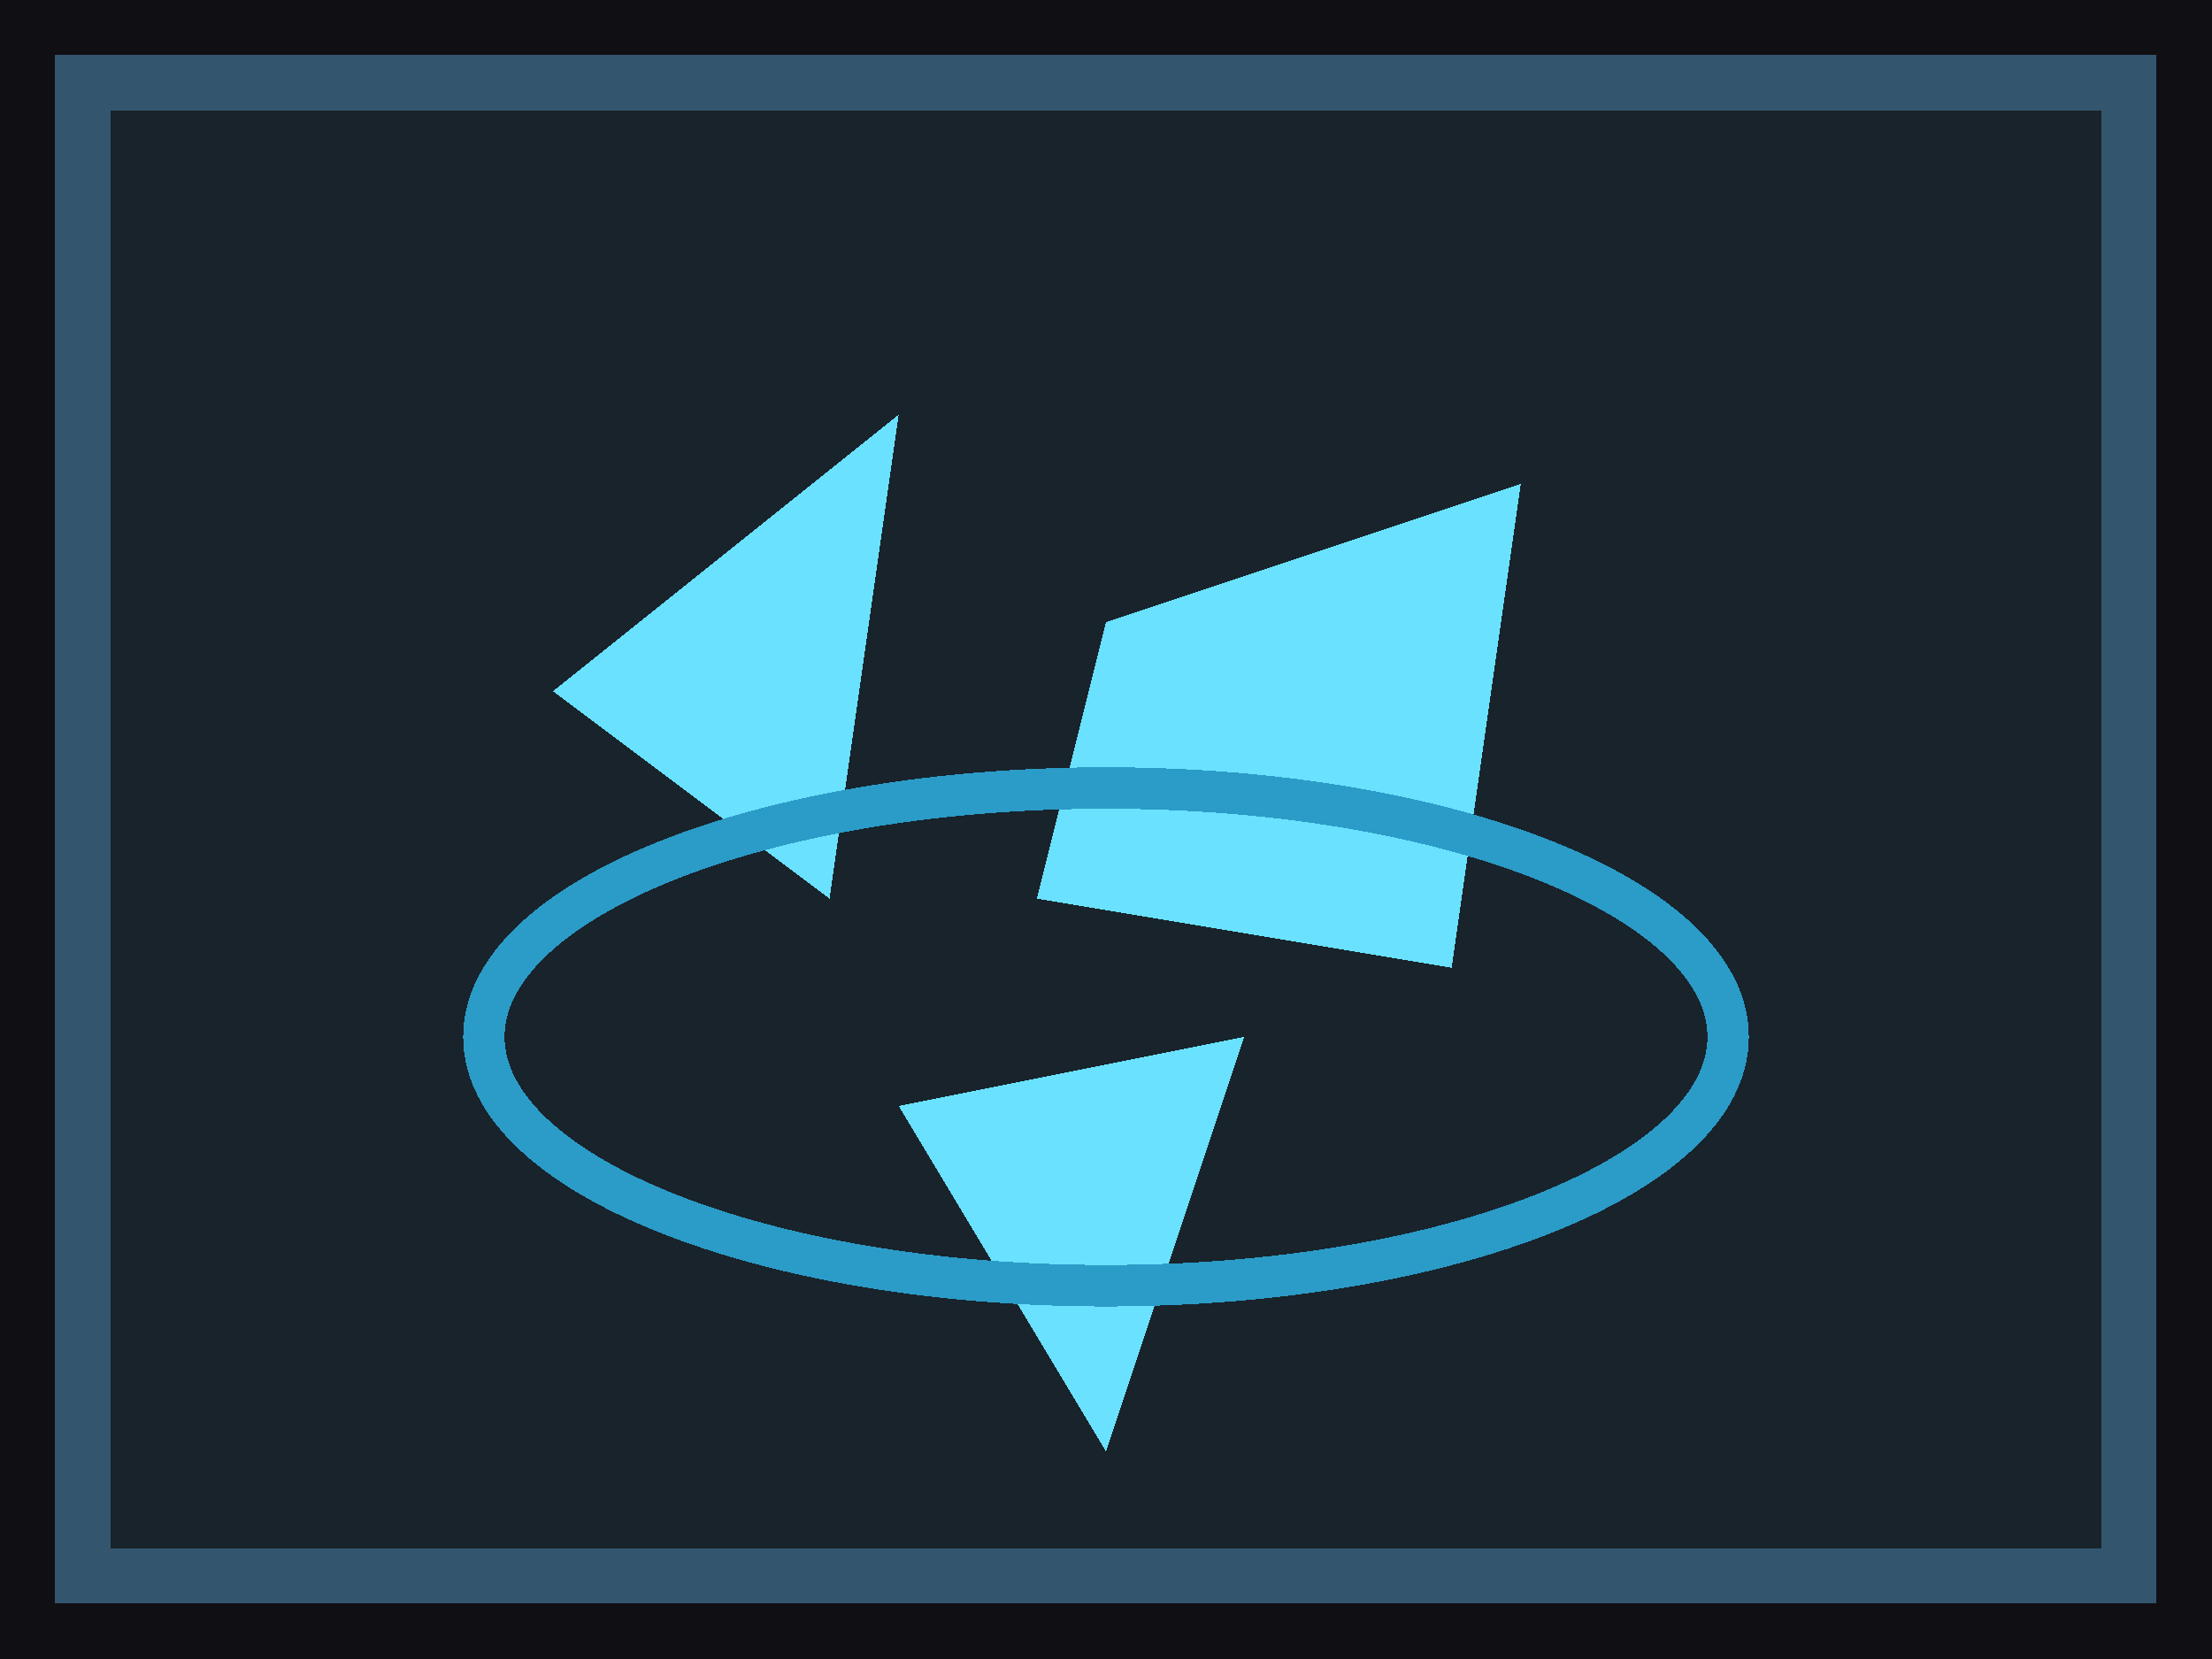
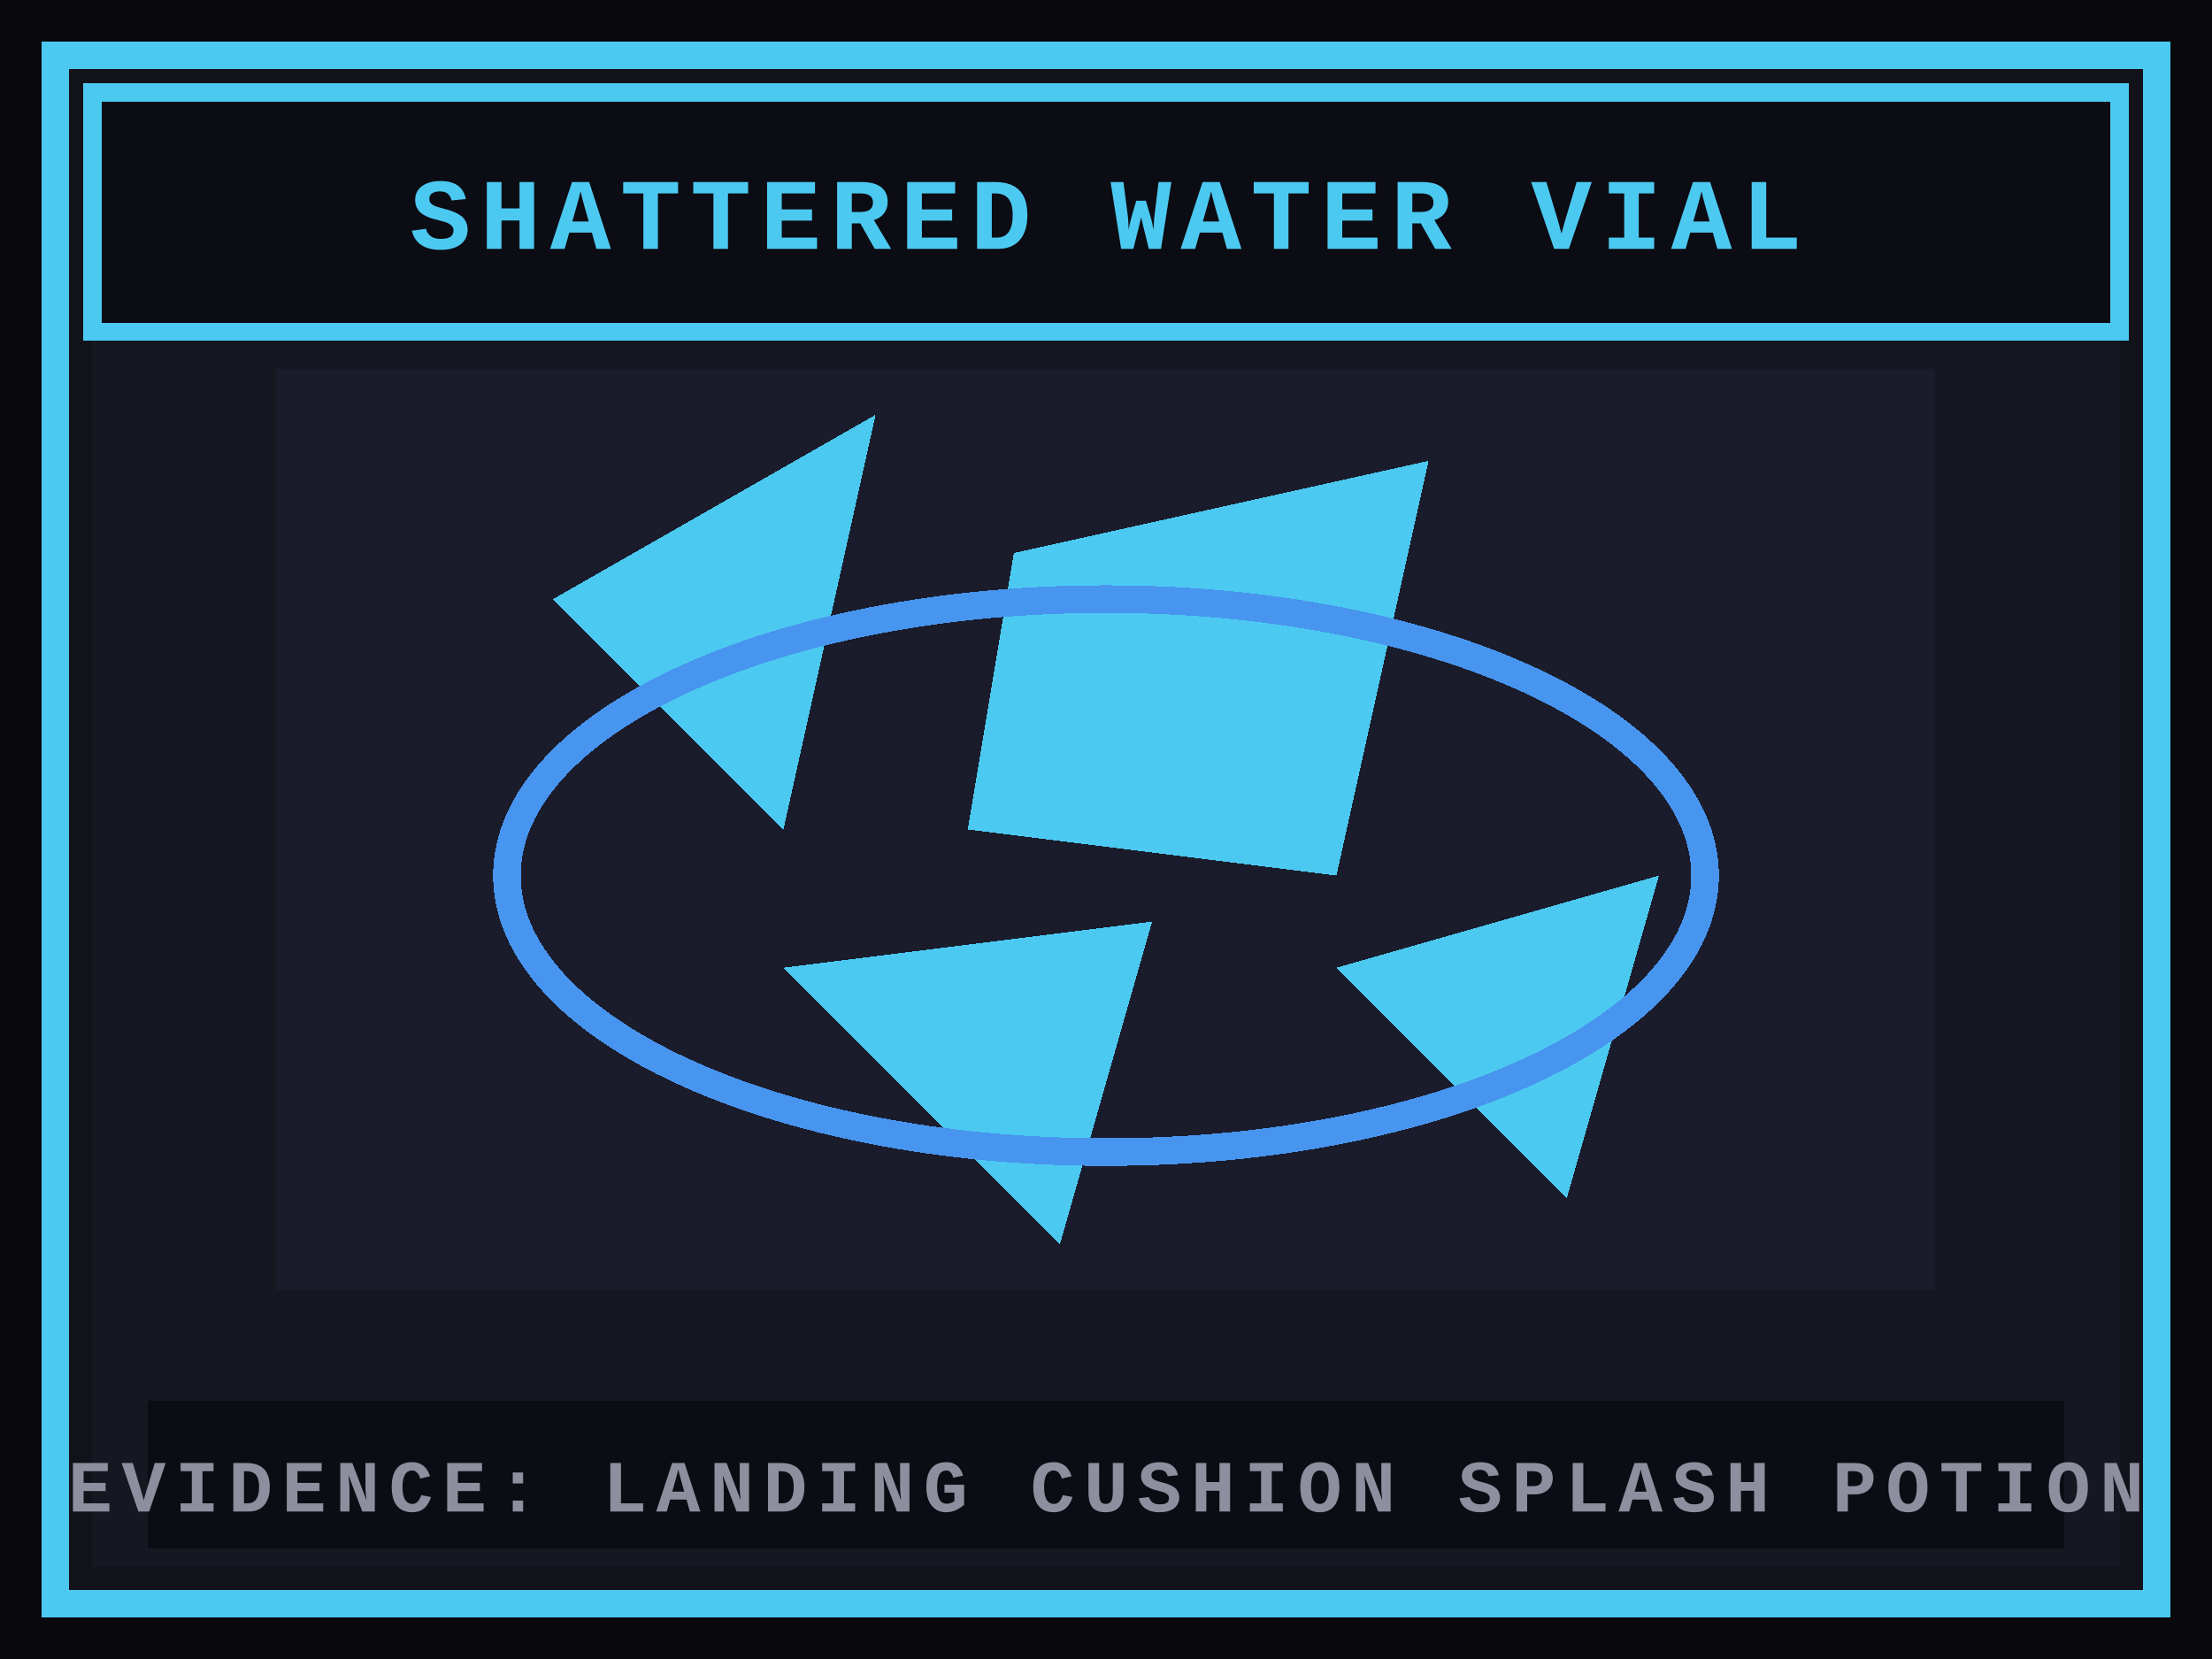
- <svg xmlns="http://www.w3.org/2000/svg" viewBox="0 0 160 120" width="160" height="120" shape-rendering="crispEdges">
-   <rect width="160" height="120" fill="#100f14" />
-   <rect x="6" y="6" width="148" height="108" fill="#18232b" stroke="#33566e" stroke-width="4" />
-   <polygon points="40,50 65,30 60,65" fill="#69e1ff" />
-   <polygon points="80,45 110,35 105,70 75,65" fill="#69e1ff" />
-   <polygon points="65,80 90,75 80,105" fill="#69e1ff" />
-   <ellipse cx="80" cy="75" rx="45" ry="18" fill="none" stroke="#2b9bc7" stroke-width="3" />
+ <svg xmlns="http://www.w3.org/2000/svg" viewBox="0 0 240 180" width="240" height="180" shape-rendering="crispEdges">
+   <rect width="240" height="180" fill="#08080d" />
+   <rect x="6" y="6" width="228" height="168" fill="#12121a" stroke="#4cc9f0" stroke-width="3" />
+   <rect x="10" y="10" width="220" height="160" fill="#171722" />
+   <rect x="10" y="10" width="220" height="26" fill="#0c0c14" stroke="#4cc9f0" stroke-width="2" />
+   <text x="120" y="27" text-anchor="middle" fill="#4cc9f0" font-family="'Courier New', monospace" font-size="11" font-weight="900" letter-spacing="1">SHATTERED WATER VIAL</text>
+   <g>
+     <rect x="30" y="40" width="180" height="100" fill="#1a1c2b" />
+     <polygon points="60,65 95,45 85,90" fill="#4cc9f0" />
+     <polygon points="110,60 155,50 145,95 105,90" fill="#4cc9f0" />
+     <polygon points="85,105 125,100 115,135" fill="#4cc9f0" />
+     <polygon points="145,105 180,95 170,130" fill="#4cc9f0" />
+     <ellipse cx="120" cy="95" rx="65" ry="30" fill="none" stroke="#4895ef" stroke-width="3" />
+   </g>
+   <rect x="16" y="152" width="208" height="16" fill="#0c0c14" />
+   <text x="120" y="164" text-anchor="middle" fill="#8e8e9e" font-family="'Courier New', monospace" font-size="8" font-weight="bold" letter-spacing="1">EVIDENCE: LANDING CUSHION SPLASH POTION</text>
</svg>
